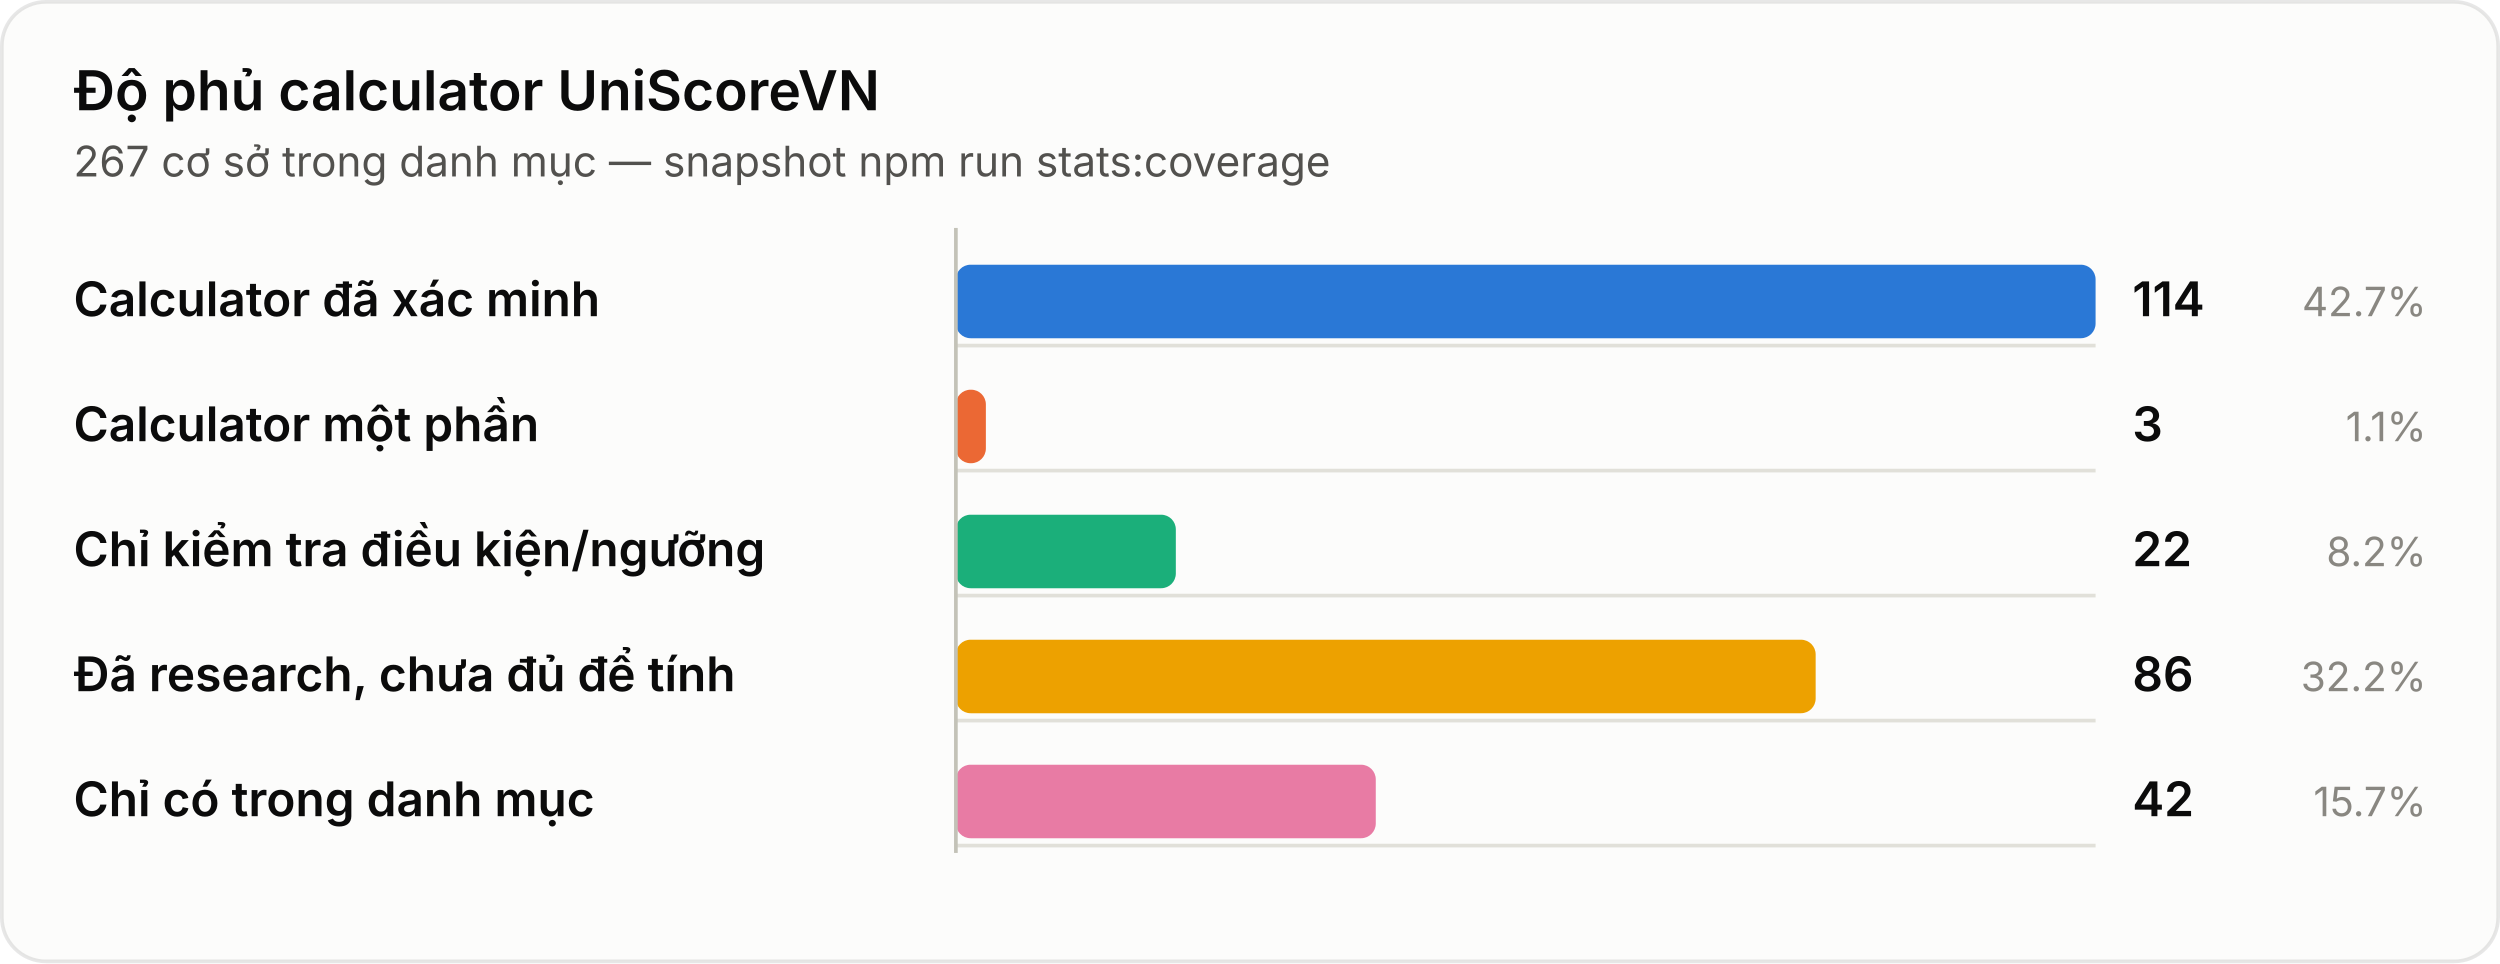
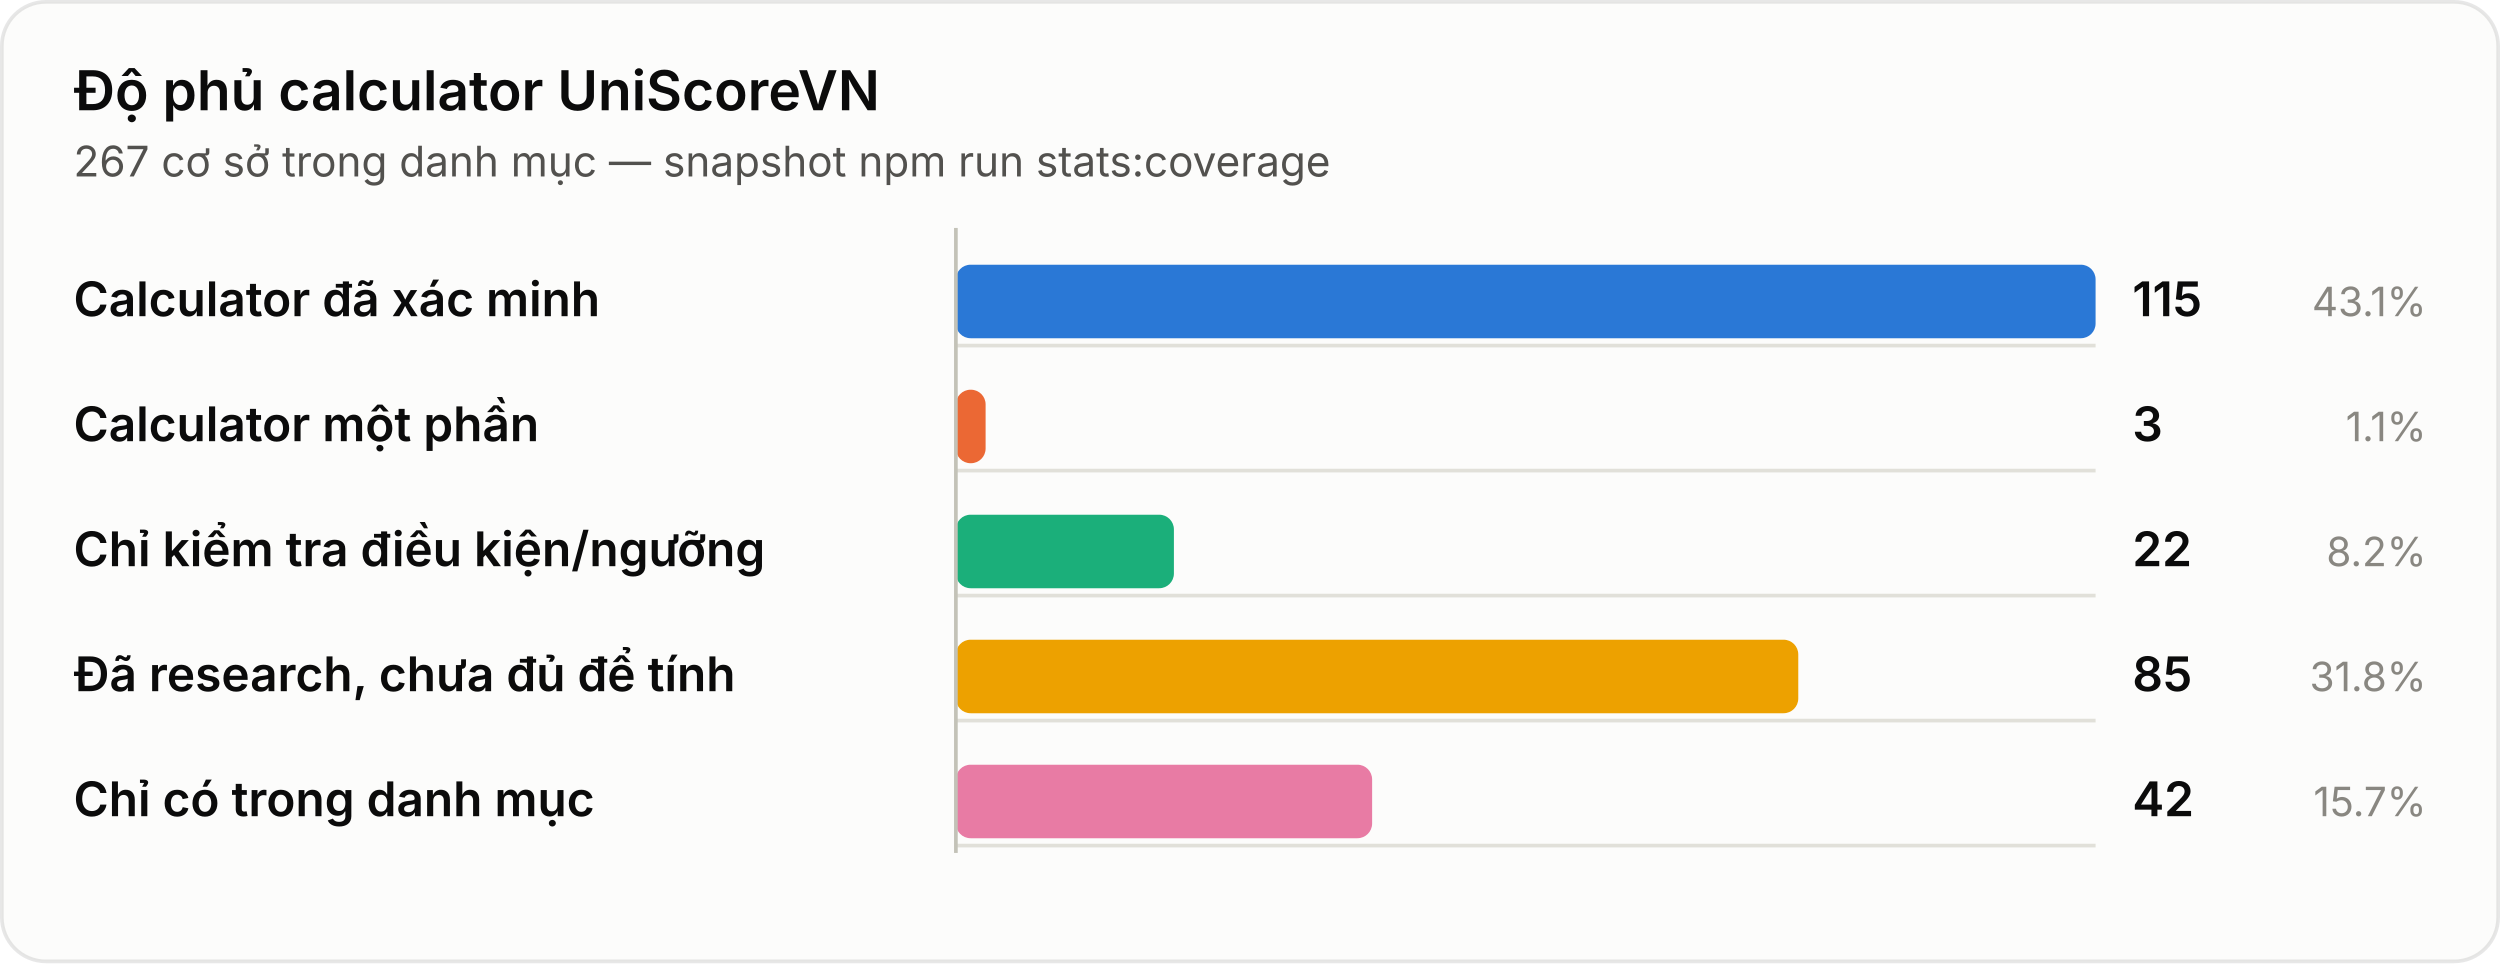
<svg xmlns="http://www.w3.org/2000/svg" width="680" height="262" viewBox="0 0 680 262" font-family="system-ui, -apple-system, Segoe UI, sans-serif">
  <rect x="0.5" y="0.5" width="679" height="261" rx="12" fill="#fcfcfb" stroke="rgba(11,11,11,0.10)" />
  <text x="20" y="30" font-size="15" font-weight="600" fill="#0b0b0b">Độ phủ calculator UniScoreVN</text>
  <text x="20" y="48" font-size="11.5" fill="#52514e">267 cơ sở trong danh mục — snapshot npm run stats:coverage</text>
  <g transform="translate(20, 10)">
    <text x="0" y="76" font-size="13" font-weight="600" fill="#0b0b0b">Calculator đã xác minh</text>
    <line x1="240" y1="84" x2="550" y2="84" stroke="#e1e0d9" stroke-width="1" />
    <rect x="240" y="62" width="310" height="20" rx="4" fill="#2a78d6" />
-     <text x="560" y="76" font-size="13" font-weight="600" fill="#0b0b0b" text-anchor="start">114</text>
-     <text x="640" y="76" font-size="11" fill="#898781" text-anchor="end">42.7%</text>
+     <text x="560" y="76" font-size="13" font-weight="600" fill="#0b0b0b" text-anchor="start">115</text>
+     <text x="640" y="76" font-size="11" fill="#898781" text-anchor="end">43.1%</text>
    <text x="0" y="110" font-size="13" font-weight="600" fill="#0b0b0b">Calculator một phần</text>
    <line x1="240" y1="118" x2="550" y2="118" stroke="#e1e0d9" stroke-width="1" />
-     <rect x="240" y="96" width="8.158" height="20" rx="4" fill="#eb6834" />
+     <rect x="240" y="96" width="8.087" height="20" rx="4" fill="#eb6834" />
    <text x="560" y="110" font-size="13" font-weight="600" fill="#0b0b0b" text-anchor="start">3</text>
    <text x="640" y="110" font-size="11" fill="#898781" text-anchor="end">1.1%</text>
    <text x="0" y="144" font-size="13" font-weight="600" fill="#0b0b0b">Chỉ kiểm tra điều kiện/ngưỡng</text>
    <line x1="240" y1="152" x2="550" y2="152" stroke="#e1e0d9" stroke-width="1" />
-     <rect x="240" y="130" width="59.825" height="20" rx="4" fill="#1baf7a" />
+     <rect x="240" y="130" width="59.304" height="20" rx="4" fill="#1baf7a" />
    <text x="560" y="144" font-size="13" font-weight="600" fill="#0b0b0b" text-anchor="start">22</text>
    <text x="640" y="144" font-size="11" fill="#898781" text-anchor="end">8.2%</text>
    <text x="0" y="178" font-size="13" font-weight="600" fill="#0b0b0b">Đã research, chưa đủ để tính</text>
    <line x1="240" y1="186" x2="550" y2="186" stroke="#e1e0d9" stroke-width="1" />
-     <rect x="240" y="164" width="233.86" height="20" rx="4" fill="#eda100" />
-     <text x="560" y="178" font-size="13" font-weight="600" fill="#0b0b0b" text-anchor="start">86</text>
-     <text x="640" y="178" font-size="11" fill="#898781" text-anchor="end">32.2%</text>
+     <rect x="240" y="164" width="229.13" height="20" rx="4" fill="#eda100" />
+     <text x="560" y="178" font-size="13" font-weight="600" fill="#0b0b0b" text-anchor="start">85</text>
+     <text x="640" y="178" font-size="11" fill="#898781" text-anchor="end">31.8%</text>
    <text x="0" y="212" font-size="13" font-weight="600" fill="#0b0b0b">Chỉ có trong danh mục</text>
    <line x1="240" y1="220" x2="550" y2="220" stroke="#e1e0d9" stroke-width="1" />
-     <rect x="240" y="198" width="114.211" height="20" rx="4" fill="#e87ba4" />
+     <rect x="240" y="198" width="113.217" height="20" rx="4" fill="#e87ba4" />
    <text x="560" y="212" font-size="13" font-weight="600" fill="#0b0b0b" text-anchor="start">42</text>
    <text x="640" y="212" font-size="11" fill="#898781" text-anchor="end">15.7%</text>
    <line x1="240" y1="52" x2="240" y2="222" stroke="#c3c2b7" stroke-width="1" />
  </g>
</svg>
